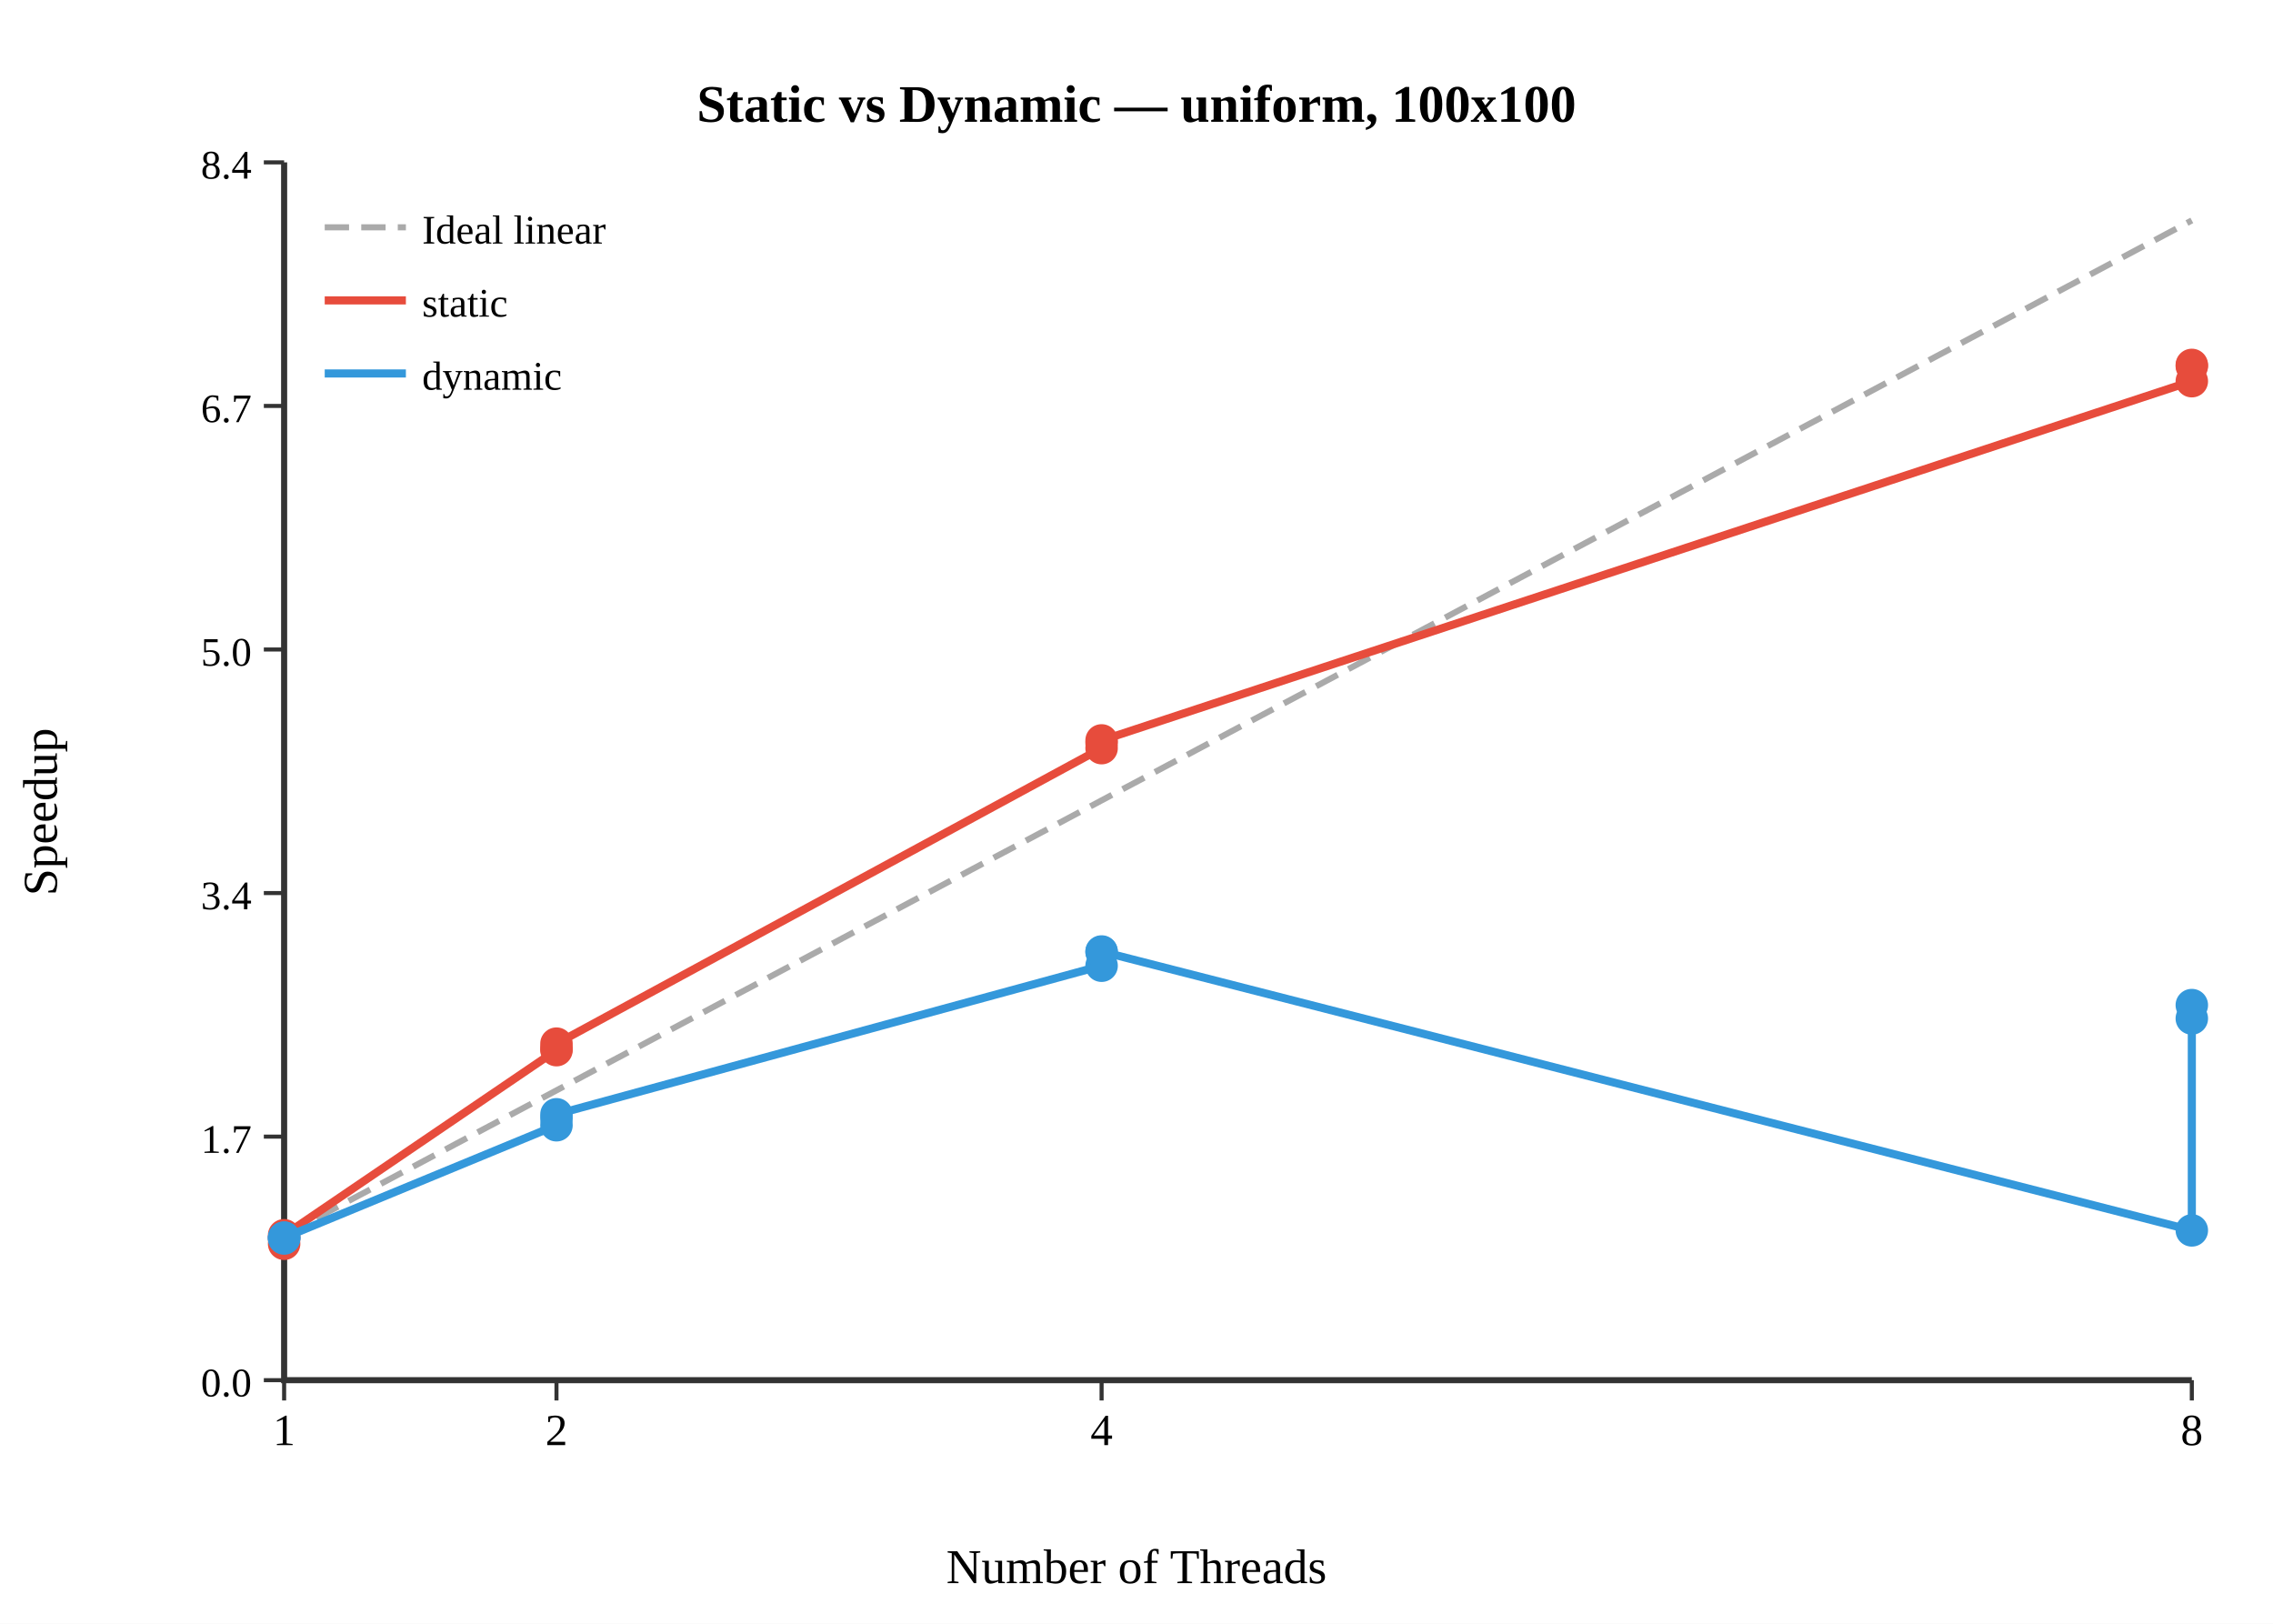
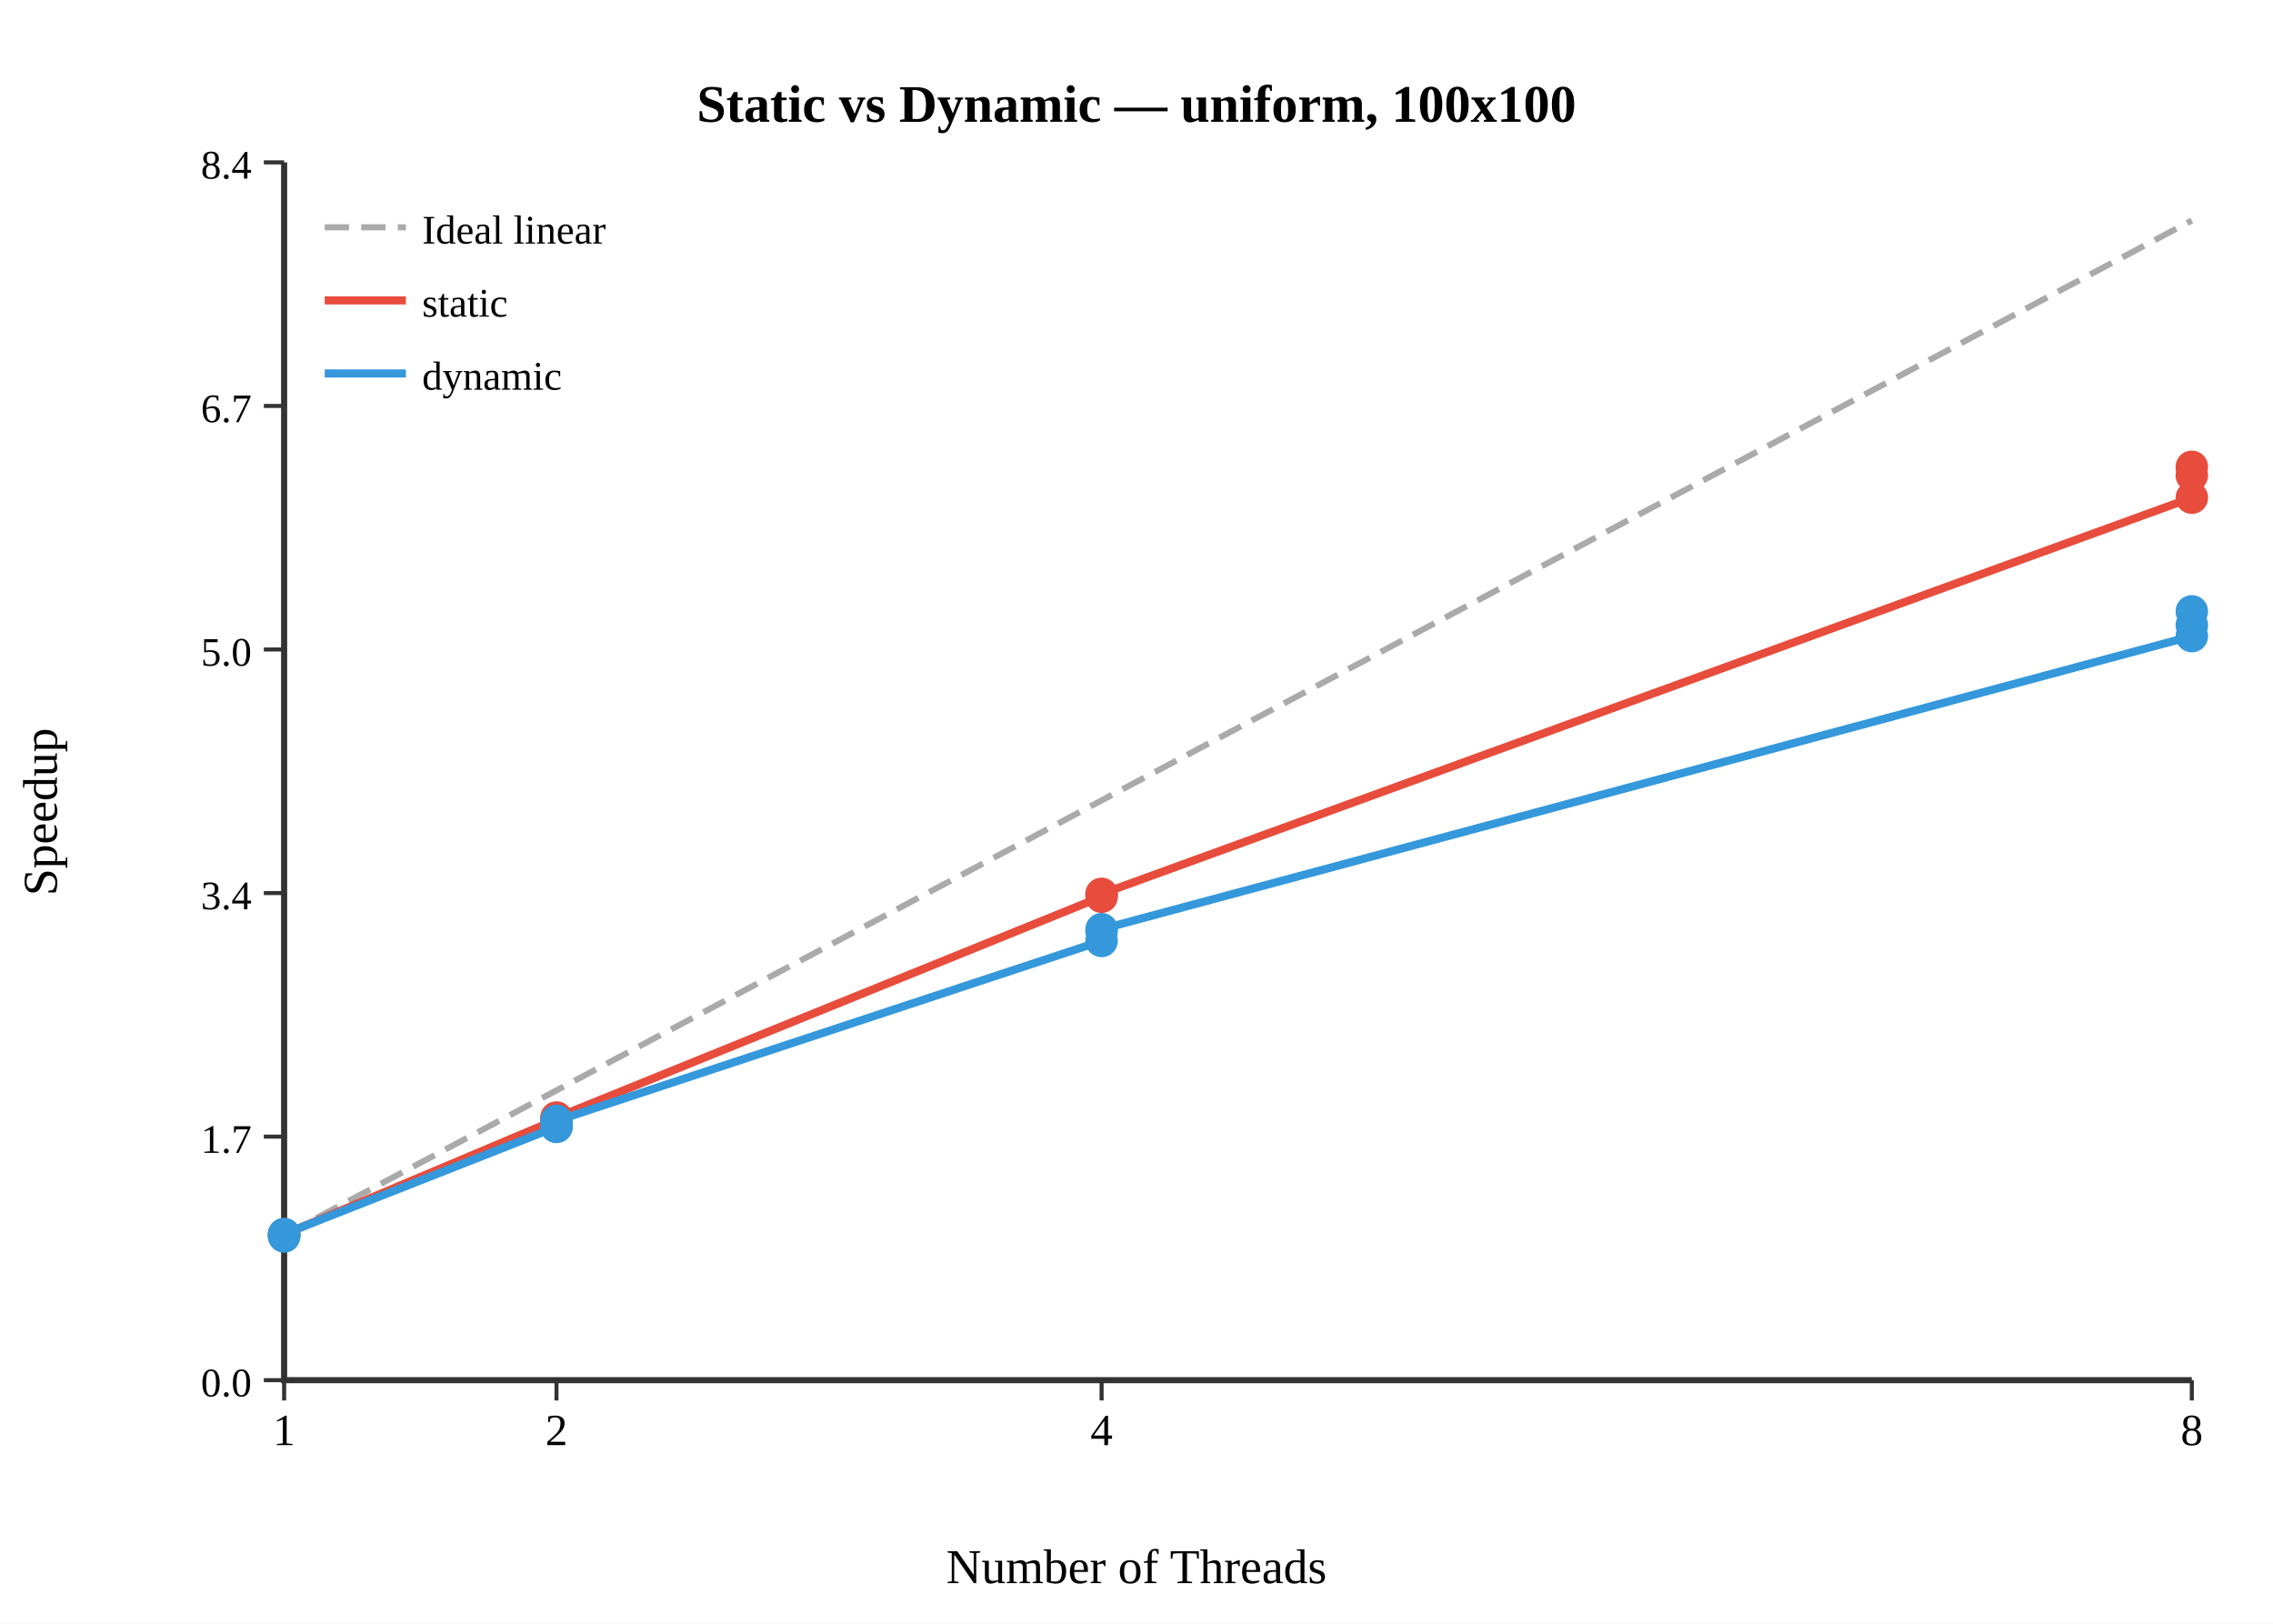
<svg xmlns="http://www.w3.org/2000/svg" viewBox="0 0 560 400">
  <rect width="560" height="400" fill="white" />
  <text x="280" y="30" text-anchor="middle" font-size="13" font-weight="bold">Static vs Dynamic — uniform, 100x100</text>
  <path d="M70.0,40.0 L70.0,340.0 L540.0,340.0" stroke="#333" fill="none" stroke-width="1.5" />
  <line x1="70.0" y1="340.0" x2="70.0" y2="345.0" stroke="#333" />
  <text x="70.0" y="356.0" text-anchor="middle" font-size="11">1</text>
  <line x1="137.1" y1="340.0" x2="137.1" y2="345.0" stroke="#333" />
  <text x="137.1" y="356.0" text-anchor="middle" font-size="11">2</text>
  <line x1="271.4" y1="340.0" x2="271.4" y2="345.0" stroke="#333" />
  <text x="271.4" y="356.0" text-anchor="middle" font-size="11">4</text>
  <line x1="540.0" y1="340.0" x2="540.0" y2="345.0" stroke="#333" />
  <text x="540.0" y="356.0" text-anchor="middle" font-size="11">8</text>
  <line x1="70.0" y1="340.0" x2="65.0" y2="340.0" stroke="#333" />
  <text x="62.0" y="344.0" text-anchor="end" font-size="10">0.0</text>
  <line x1="70.0" y1="280.0" x2="65.0" y2="280.0" stroke="#333" />
  <text x="62.0" y="284.0" text-anchor="end" font-size="10">1.7</text>
  <line x1="70.0" y1="220.0" x2="65.0" y2="220.0" stroke="#333" />
  <text x="62.0" y="224.0" text-anchor="end" font-size="10">3.4</text>
  <line x1="70.0" y1="160.0" x2="65.0" y2="160.0" stroke="#333" />
  <text x="62.0" y="164.0" text-anchor="end" font-size="10">5.0</text>
  <line x1="70.0" y1="100.0" x2="65.0" y2="100.0" stroke="#333" />
  <text x="62.0" y="104.0" text-anchor="end" font-size="10">6.7</text>
  <line x1="70.0" y1="40.0" x2="65.0" y2="40.0" stroke="#333" />
  <text x="62.0" y="44.0" text-anchor="end" font-size="10">8.4</text>
  <line x1="70.0" y1="304.3" x2="540.0" y2="54.3" stroke="#aaa" stroke-dasharray="6,3" stroke-width="1.5" />
-   <path d="M70.0,306.4 L70.0,305.1 L70.0,304.3 L137.1,258.7 L137.1,258.3 L137.1,257.1 L271.4,184.3 L271.4,183.1 L271.4,182.4 L540.0,93.9 L540.0,90.2 L540.0,89.9" stroke="#e74c3c" fill="none" stroke-width="2" />
-   <circle cx="70.0" cy="306.4" r="4" fill="#e74c3c" />
-   <circle cx="70.0" cy="305.1" r="4" fill="#e74c3c" />
+   <path d="M70.0,304.3 L70.0,304.2 L70.0,304.1 L137.1,275.8 L137.1,275.7 L137.1,275.3 L271.4,220.9 L271.4,220.4 L271.4,220.2 L540.0,122.6 L540.0,117.1 L540.0,115.0" stroke="#e74c3c" fill="none" stroke-width="2" />
  <circle cx="70.0" cy="304.3" r="4" fill="#e74c3c" />
-   <circle cx="137.1" cy="258.7" r="4" fill="#e74c3c" />
-   <circle cx="137.1" cy="258.3" r="4" fill="#e74c3c" />
-   <circle cx="137.1" cy="257.1" r="4" fill="#e74c3c" />
-   <circle cx="271.4" cy="184.3" r="4" fill="#e74c3c" />
-   <circle cx="271.4" cy="183.1" r="4" fill="#e74c3c" />
-   <circle cx="271.4" cy="182.4" r="4" fill="#e74c3c" />
-   <circle cx="540.0" cy="93.9" r="4" fill="#e74c3c" />
-   <circle cx="540.0" cy="90.2" r="4" fill="#e74c3c" />
-   <circle cx="540.0" cy="89.9" r="4" fill="#e74c3c" />
-   <path d="M70.0,305.1 L70.0,304.9 L70.0,304.9 L137.1,277.2 L137.1,275.6 L137.1,274.5 L271.4,237.9 L271.4,234.5 L271.4,234.4 L540.0,303.1 L540.0,250.9 L540.0,247.6" stroke="#3498db" fill="none" stroke-width="2" />
-   <circle cx="70.0" cy="305.1" r="4" fill="#3498db" />
-   <circle cx="70.0" cy="304.9" r="4" fill="#3498db" />
-   <circle cx="70.0" cy="304.9" r="4" fill="#3498db" />
-   <circle cx="137.1" cy="277.2" r="4" fill="#3498db" />
-   <circle cx="137.1" cy="275.6" r="4" fill="#3498db" />
-   <circle cx="137.1" cy="274.5" r="4" fill="#3498db" />
-   <circle cx="271.4" cy="237.9" r="4" fill="#3498db" />
-   <circle cx="271.4" cy="234.5" r="4" fill="#3498db" />
-   <circle cx="271.4" cy="234.4" r="4" fill="#3498db" />
-   <circle cx="540.0" cy="303.1" r="4" fill="#3498db" />
-   <circle cx="540.0" cy="250.9" r="4" fill="#3498db" />
-   <circle cx="540.0" cy="247.6" r="4" fill="#3498db" />
+   <circle cx="70.0" cy="304.2" r="4" fill="#e74c3c" />
+   <circle cx="70.0" cy="304.1" r="4" fill="#e74c3c" />
+   <circle cx="137.1" cy="275.8" r="4" fill="#e74c3c" />
+   <circle cx="137.1" cy="275.7" r="4" fill="#e74c3c" />
+   <circle cx="137.1" cy="275.3" r="4" fill="#e74c3c" />
+   <circle cx="271.4" cy="220.9" r="4" fill="#e74c3c" />
+   <circle cx="271.4" cy="220.4" r="4" fill="#e74c3c" />
+   <circle cx="271.4" cy="220.2" r="4" fill="#e74c3c" />
+   <circle cx="540.0" cy="122.6" r="4" fill="#e74c3c" />
+   <circle cx="540.0" cy="117.1" r="4" fill="#e74c3c" />
+   <circle cx="540.0" cy="115.0" r="4" fill="#e74c3c" />
+   <path d="M70.0,304.6 L70.0,304.3 L70.0,304.0 L137.1,277.6 L137.1,277.5 L137.1,276.1 L271.4,231.8 L271.4,229.4 L271.4,228.9 L540.0,156.7 L540.0,154.0 L540.0,150.6" stroke="#3498db" fill="none" stroke-width="2" />
+   <circle cx="70.0" cy="304.6" r="4" fill="#3498db" />
+   <circle cx="70.0" cy="304.3" r="4" fill="#3498db" />
+   <circle cx="70.0" cy="304.0" r="4" fill="#3498db" />
+   <circle cx="137.1" cy="277.6" r="4" fill="#3498db" />
+   <circle cx="137.1" cy="277.5" r="4" fill="#3498db" />
+   <circle cx="137.1" cy="276.1" r="4" fill="#3498db" />
+   <circle cx="271.4" cy="231.8" r="4" fill="#3498db" />
+   <circle cx="271.4" cy="229.4" r="4" fill="#3498db" />
+   <circle cx="271.4" cy="228.9" r="4" fill="#3498db" />
+   <circle cx="540.0" cy="156.7" r="4" fill="#3498db" />
+   <circle cx="540.0" cy="154.0" r="4" fill="#3498db" />
+   <circle cx="540.0" cy="150.6" r="4" fill="#3498db" />
  <g transform="translate(80,50)">
    <line x1="0" y1="6" x2="20" y2="6" stroke="#aaa" stroke-dasharray="6,3" stroke-width="1.5" />
    <text x="24" y="10" font-size="10">Ideal linear</text>
  </g>
  <g transform="translate(80,68)">
    <line x1="0" y1="6" x2="20" y2="6" stroke="#e74c3c" stroke-width="2" />
    <text x="24" y="10" font-size="10">static</text>
  </g>
  <g transform="translate(80,86)">
    <line x1="0" y1="6" x2="20" y2="6" stroke="#3498db" stroke-width="2" />
    <text x="24" y="10" font-size="10">dynamic</text>
  </g>
  <text x="280" y="390" text-anchor="middle" font-size="12">Number of Threads</text>
  <text x="14" y="200" text-anchor="middle" font-size="12" transform="rotate(-90 14 200)">Speedup</text>
</svg>
